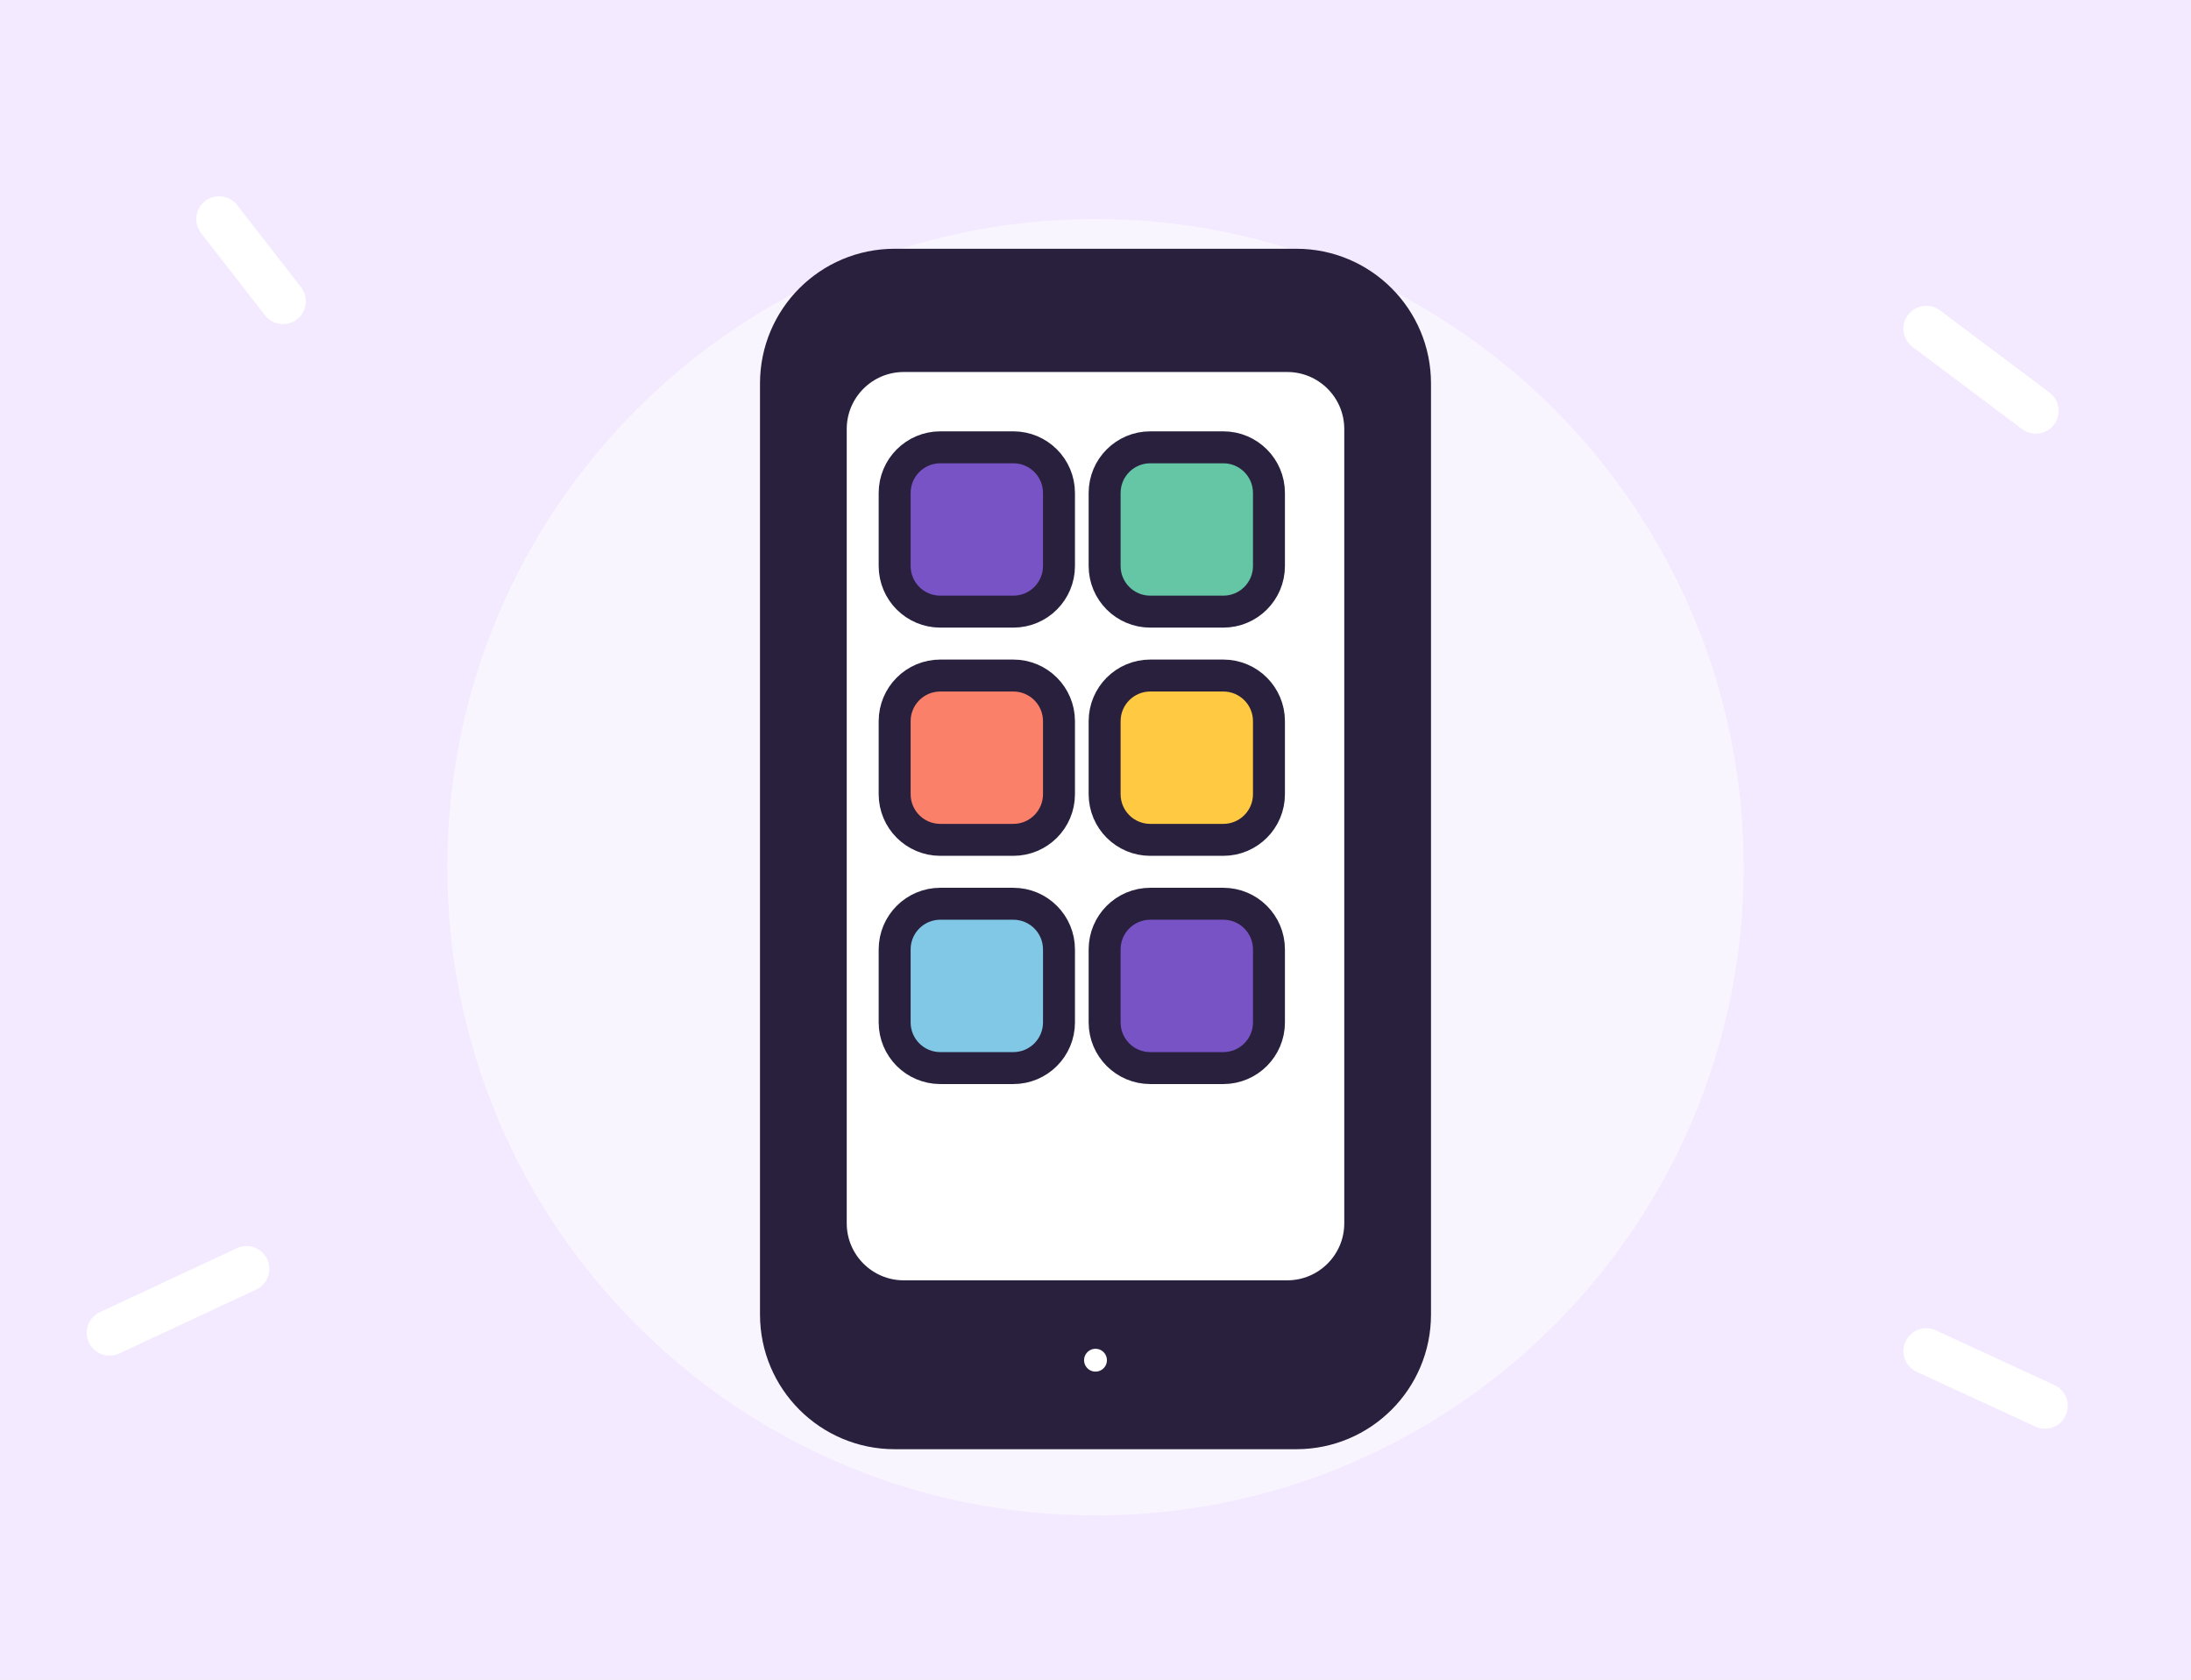
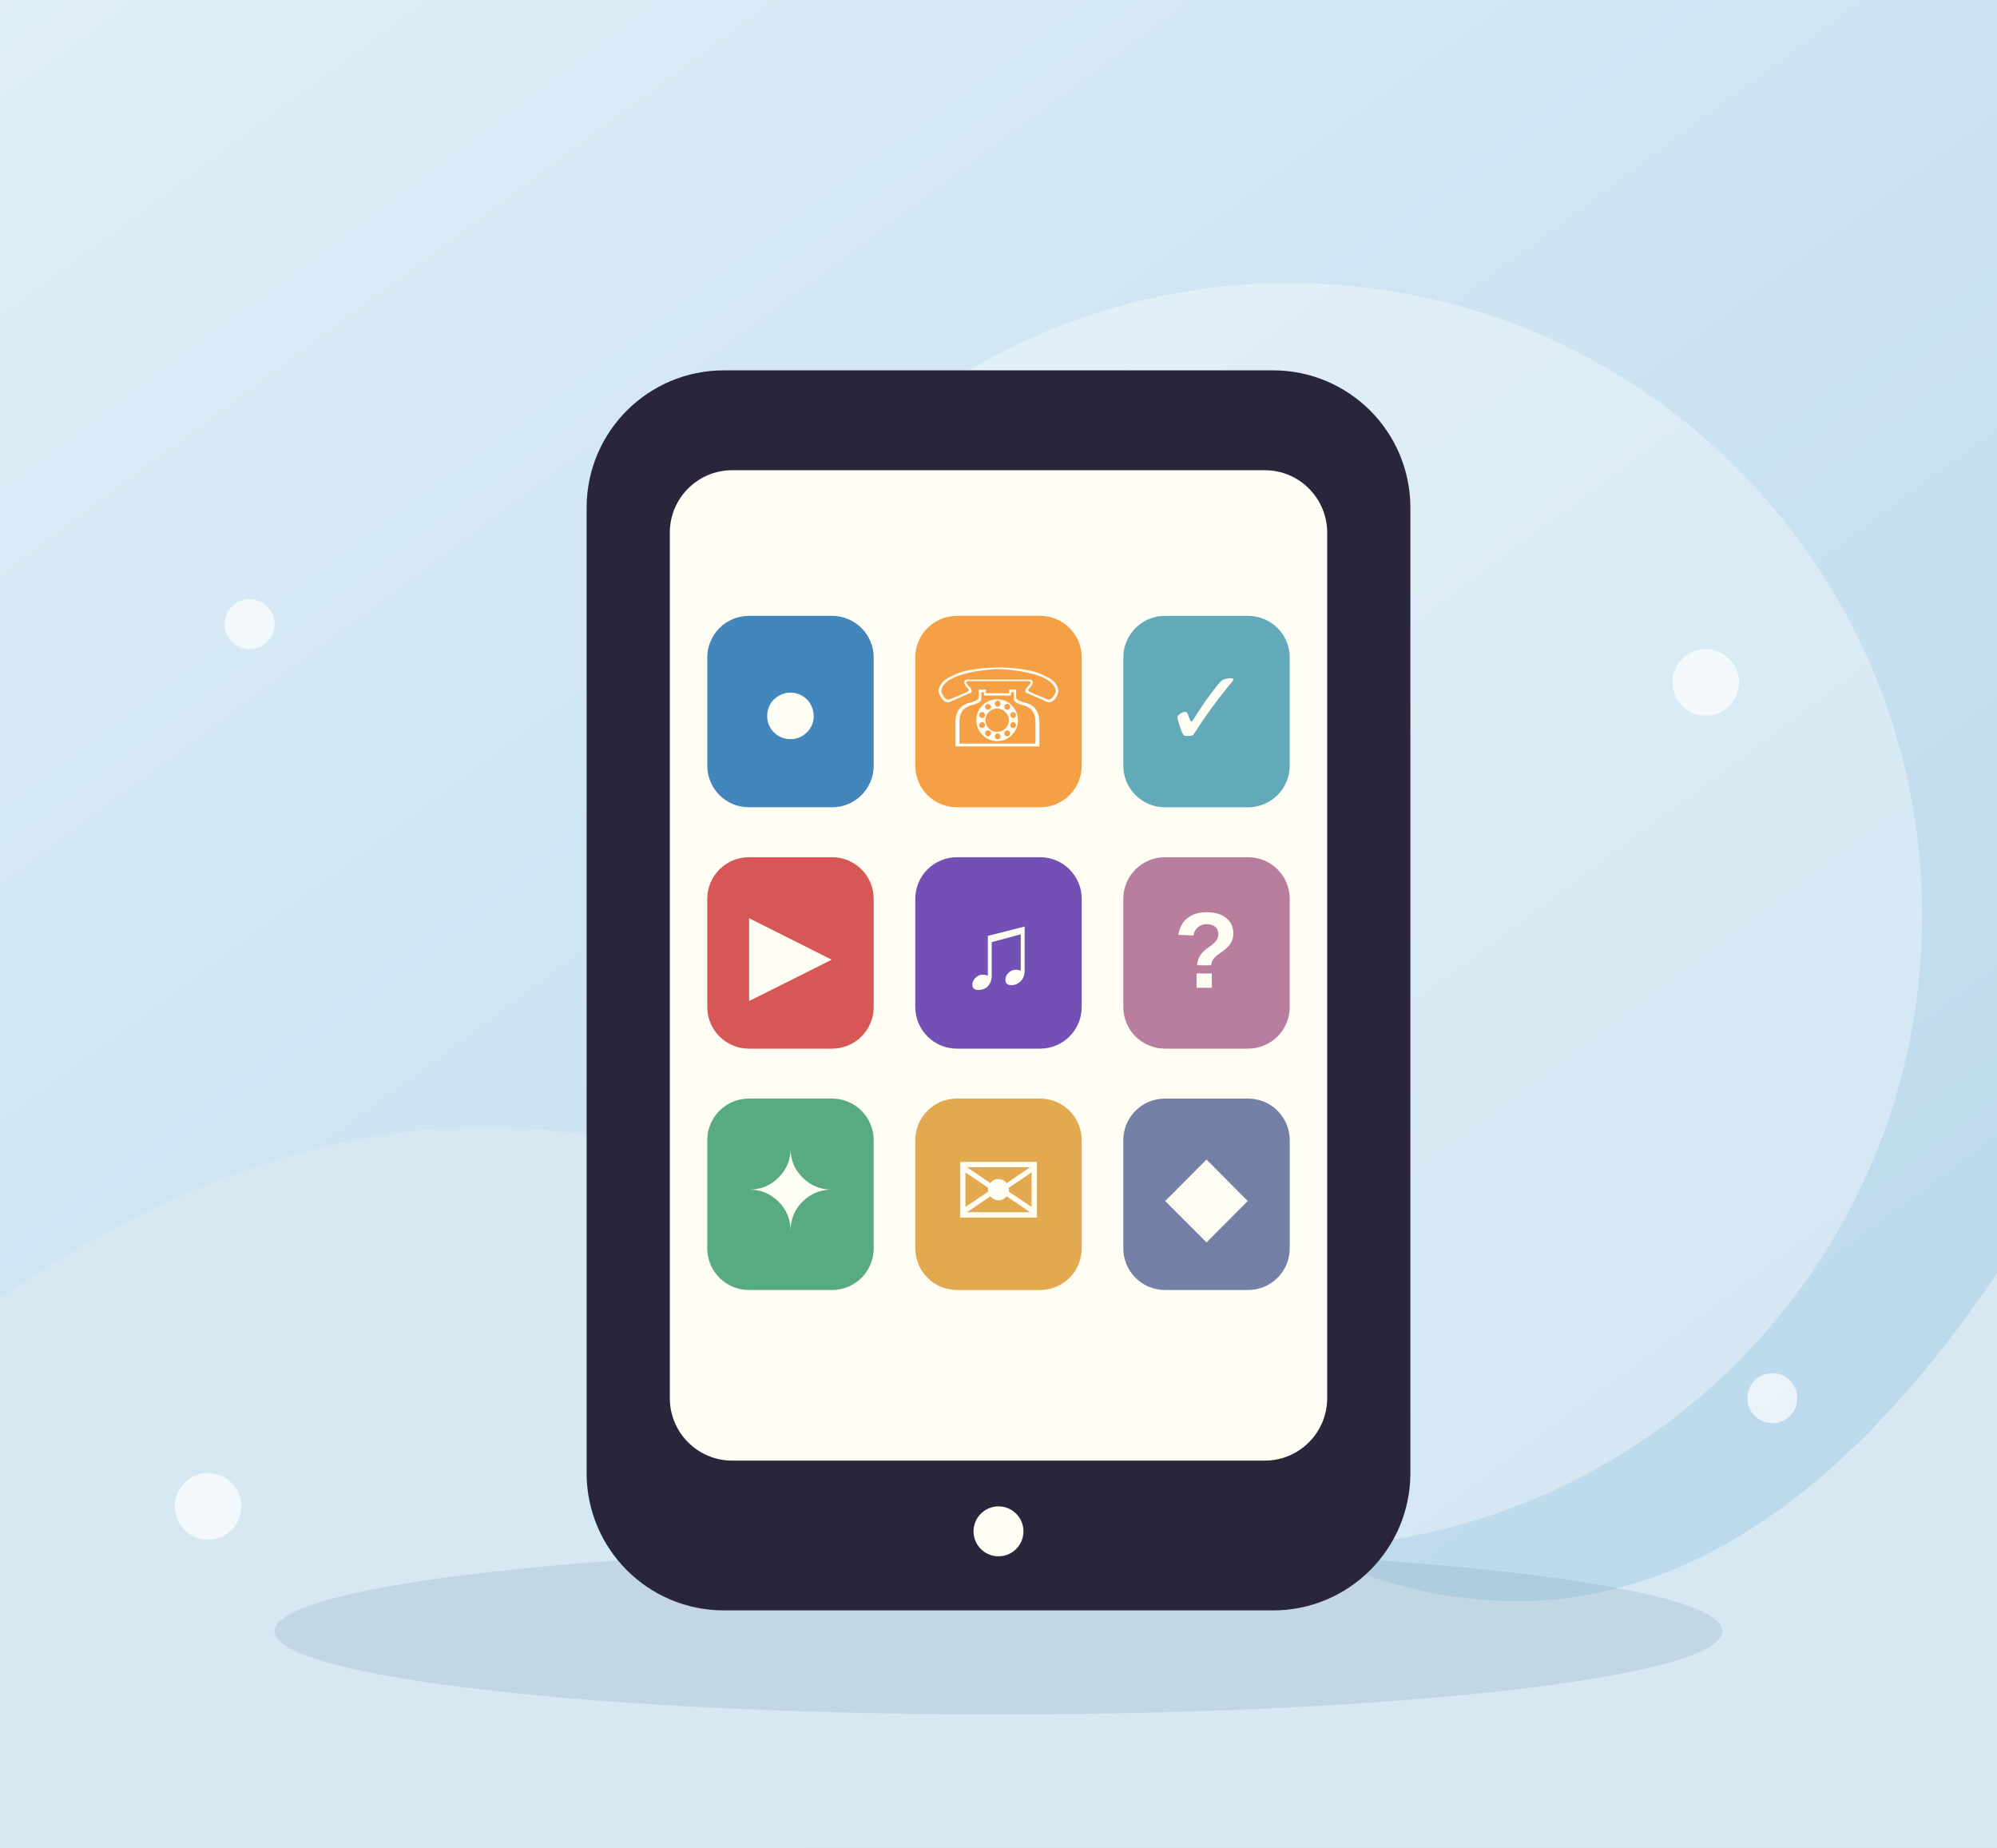
- <svg xmlns="http://www.w3.org/2000/svg" viewBox="0 0 240 184" role="img">
-   <rect width="240" height="184" fill="#f3eaff" />
-   <circle cx="120" cy="95" r="71" fill="#fff" opacity=".52" />
-   <path d="M12 146l15-7m184-103 12 9m-12 103 13 6M24 24l7 9" fill="none" stroke="#fff" stroke-width="5" stroke-linecap="round" />
-   <g stroke="#29203e" stroke-width="3.5" stroke-linecap="round" stroke-linejoin="round">
-     <rect x="85" y="29" width="70" height="128" rx="13" fill="#29203e" />
-     <rect x="91" y="39" width="58" height="103" rx="8" fill="#ffffff" />
-     <rect x="98" y="49" width="18" height="18" rx="5" fill="#7853c6" />
-     <rect x="121" y="49" width="18" height="18" rx="5" fill="#65c6a6" />
-     <rect x="98" y="74" width="18" height="18" rx="5" fill="#fa8069" />
-     <rect x="121" y="74" width="18" height="18" rx="5" fill="#ffc941" />
-     <rect x="98" y="99" width="18" height="18" rx="5" fill="#80c8e5" />
-     <rect x="121" y="99" width="18" height="18" rx="5" fill="#7853c6" />
-     <circle cx="120" cy="149" r="3" fill="#ffffff" />
+ <svg xmlns="http://www.w3.org/2000/svg" viewBox="0 0 240 222" role="img">
+   <defs>
+     <linearGradient id="bg" x2=".8" y2="1">
+       <stop stop-color="#e0eff8" />
+       <stop offset="1" stop-color="#b9d8eb" />
+     </linearGradient>
+   </defs>
+   <rect width="240" height="222" fill="url(#bg)" />
+   <path d="M0 156Q66 110 129 167T240 153V222H0Z" fill="#d6e8f2" />
+   <circle cx="155" cy="110" r="76" fill="#fff" opacity=".34" />
+   <g fill="#fff" opacity=".68">
+     <circle cx="30" cy="75" r="3" />
+     <circle cx="205" cy="82" r="4" />
+     <circle cx="213" cy="168" r="3" />
+     <circle cx="25" cy="181" r="4" />
+   </g>
+   <ellipse cx="120" cy="196" rx="87" ry="10" fill="#698da5" opacity=".19" />
+   <g transform="translate(120 119)" stroke-linejoin="round" stroke-linecap="round">
+     <rect x="-48" y="-73" width="96" height="146" rx="15" fill="#29263b" stroke="#29263b" stroke-width="3" />
+     <rect x="-41" y="-64" width="82" height="122" rx="9" fill="#fffdf4" stroke="#29263b" stroke-width="3" />
+     <rect x="-35" y="-45" width="20" height="23" rx="5" fill="#4386bc" stroke="none" stroke-width="3" />
+     <text x="-25" y="-33" text-anchor="middle" dominant-baseline="middle" font-family="Arial,sans-serif" font-weight="800" font-size="13" fill="#fffdf4">●</text>
+     <rect x="-35" y="-16" width="20" height="23" rx="5" fill="#d75756" stroke="none" stroke-width="3" />
+     <text x="-25" y="-4" text-anchor="middle" dominant-baseline="middle" font-family="Arial,sans-serif" font-weight="800" font-size="13" fill="#fffdf4">▶</text>
+     <rect x="-35" y="13" width="20" height="23" rx="5" fill="#58aa81" stroke="none" stroke-width="3" />
+     <text x="-25" y="25" text-anchor="middle" dominant-baseline="middle" font-family="Arial,sans-serif" font-weight="800" font-size="13" fill="#fffdf4">✦</text>
+     <rect x="-10" y="-45" width="20" height="23" rx="5" fill="#f5a044" stroke="none" stroke-width="3" />
+     <text x="0" y="-33" text-anchor="middle" dominant-baseline="middle" font-family="Arial,sans-serif" font-weight="800" font-size="13" fill="#fffdf4">☏</text>
+     <rect x="-10" y="-16" width="20" height="23" rx="5" fill="#7250b5" stroke="none" stroke-width="3" />
+     <text x="0" y="-4" text-anchor="middle" dominant-baseline="middle" font-family="Arial,sans-serif" font-weight="800" font-size="13" fill="#fffdf4">♫</text>
+     <rect x="-10" y="13" width="20" height="23" rx="5" fill="#e2a950" stroke="none" stroke-width="3" />
+     <text x="0" y="25" text-anchor="middle" dominant-baseline="middle" font-family="Arial,sans-serif" font-weight="800" font-size="13" fill="#fffdf4">✉</text>
+     <rect x="15" y="-45" width="20" height="23" rx="5" fill="#62aab9" stroke="none" stroke-width="3" />
+     <text x="25" y="-33" text-anchor="middle" dominant-baseline="middle" font-family="Arial,sans-serif" font-weight="800" font-size="13" fill="#fffdf4">✓</text>
+     <rect x="15" y="-16" width="20" height="23" rx="5" fill="#b97d9d" stroke="none" stroke-width="3" />
+     <text x="25" y="-4" text-anchor="middle" dominant-baseline="middle" font-family="Arial,sans-serif" font-weight="800" font-size="13" fill="#fffdf4">?</text>
+     <rect x="15" y="13" width="20" height="23" rx="5" fill="#7480a6" stroke="none" stroke-width="3" />
+     <text x="25" y="25" text-anchor="middle" dominant-baseline="middle" font-family="Arial,sans-serif" font-weight="800" font-size="13" fill="#fffdf4">◆</text>
+     <circle cx="0" cy="65" r="3" fill="#fffdf4" stroke="none" stroke-width="3" />
  </g>
</svg>
